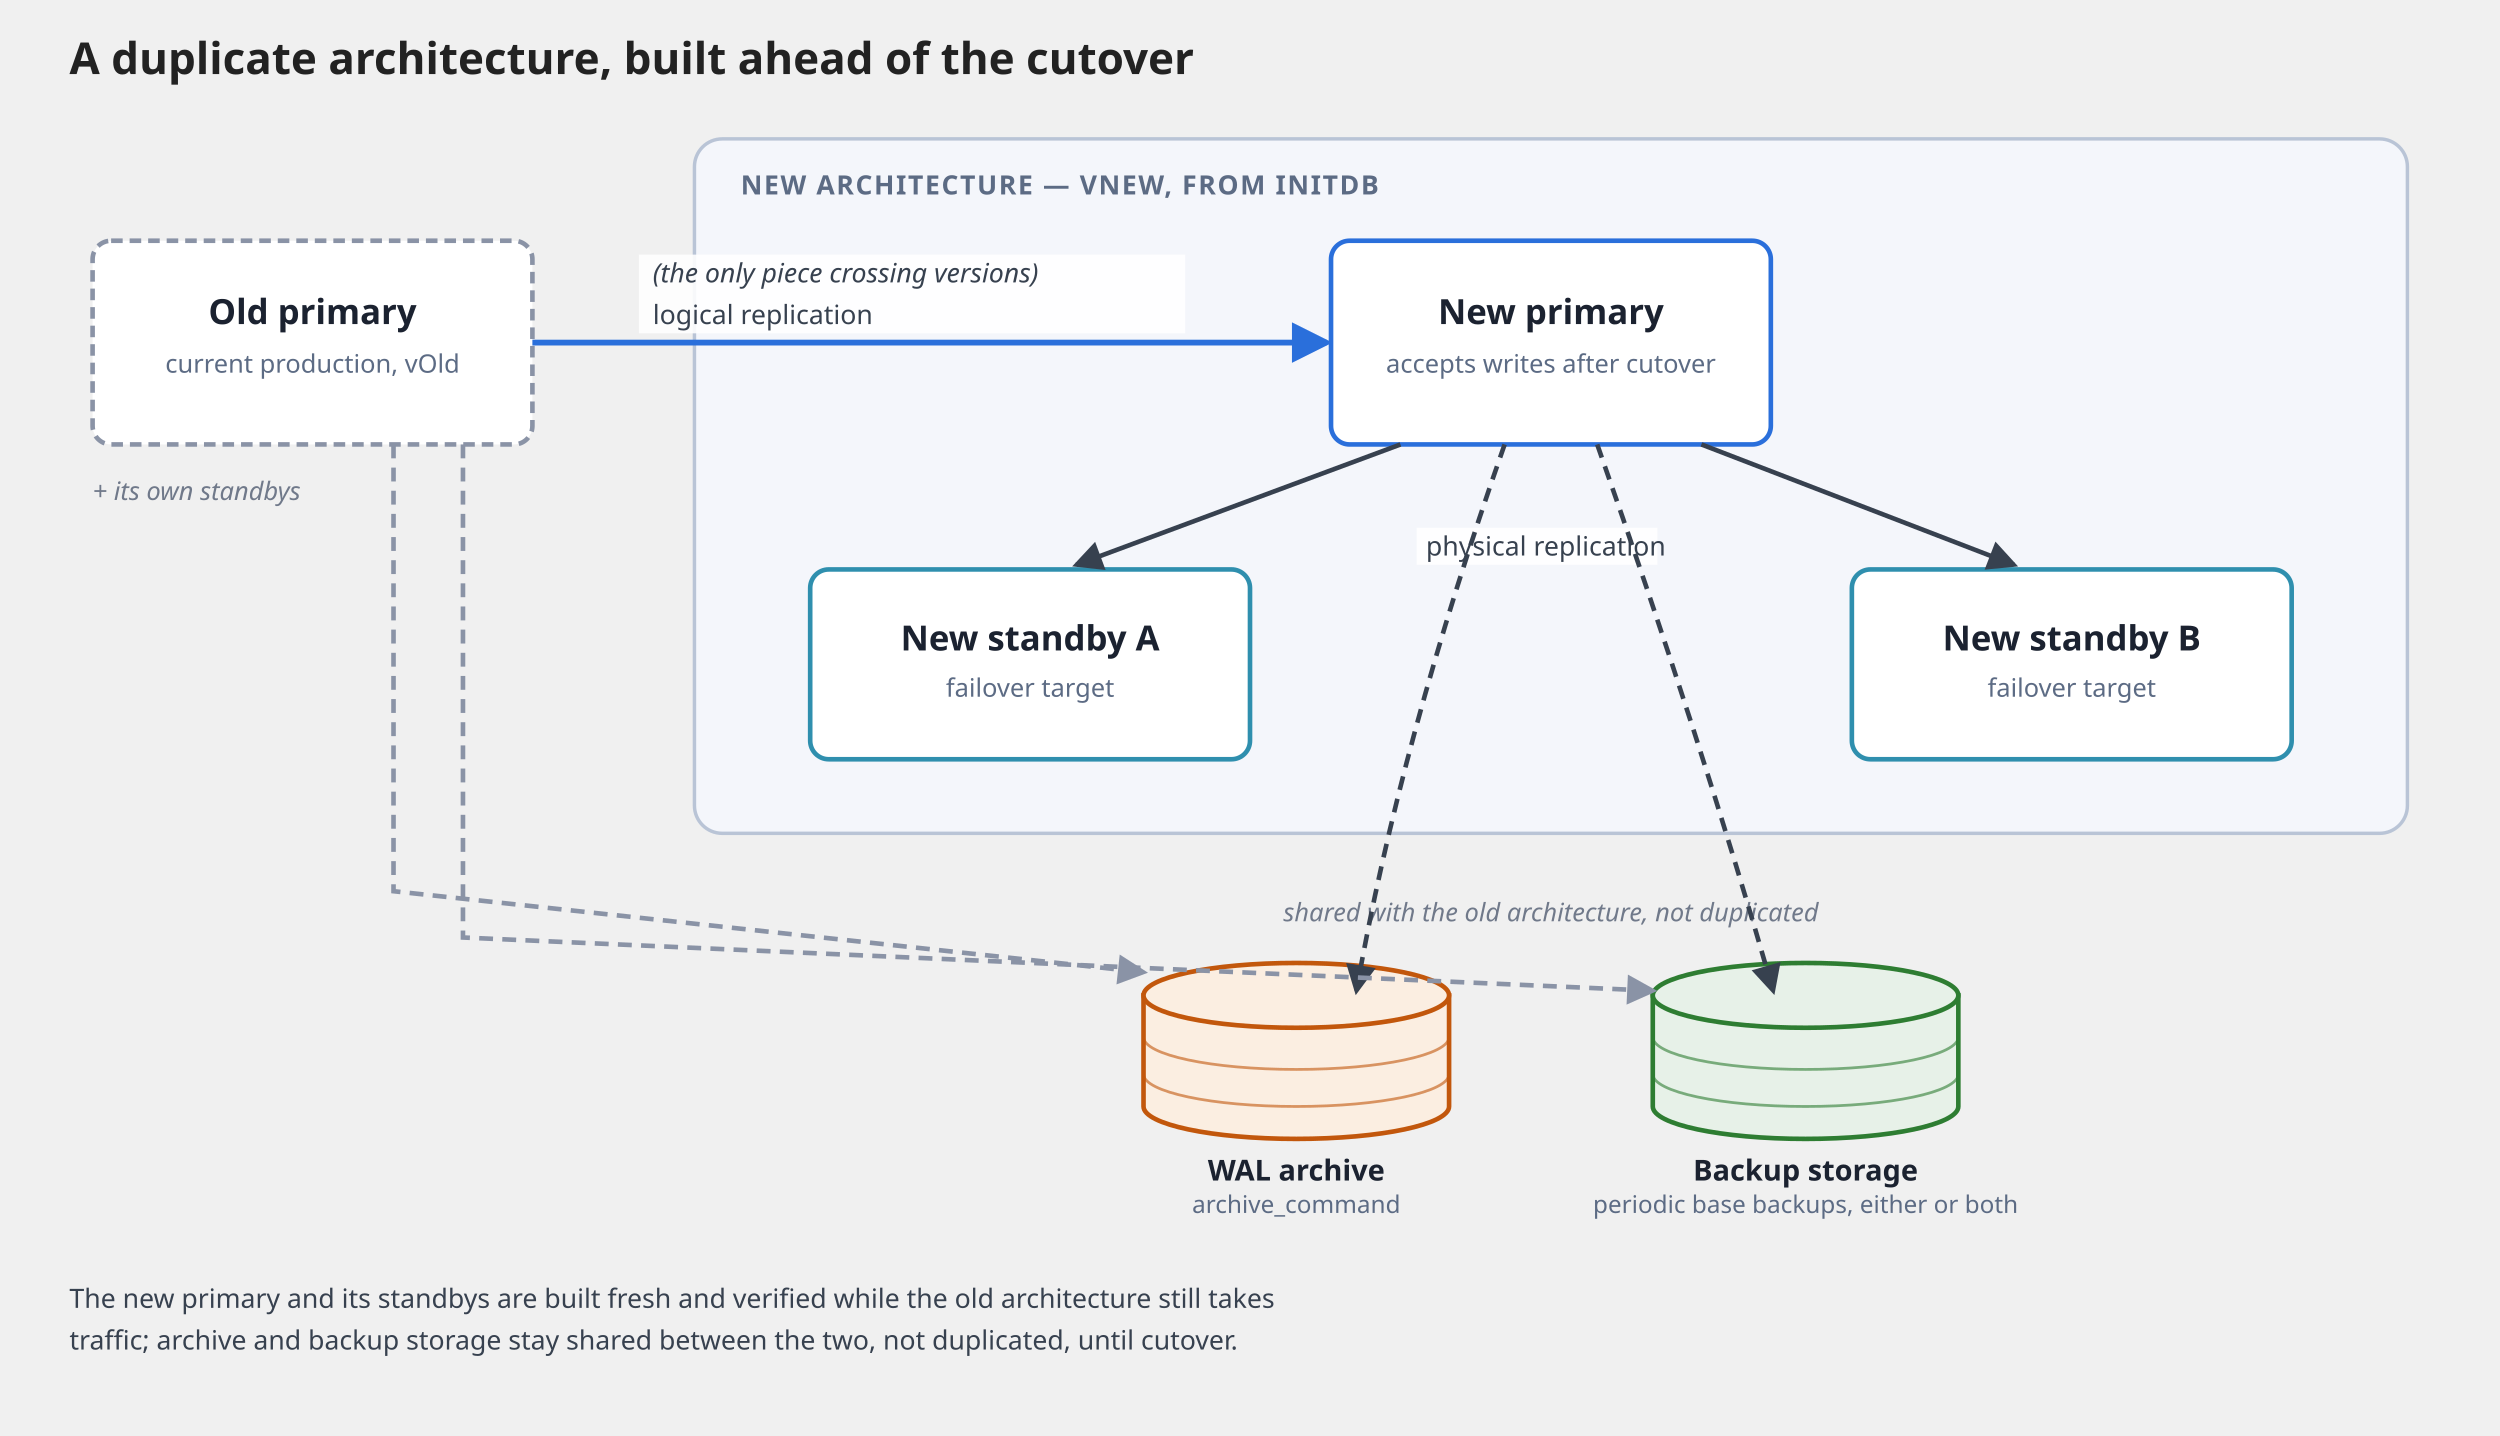
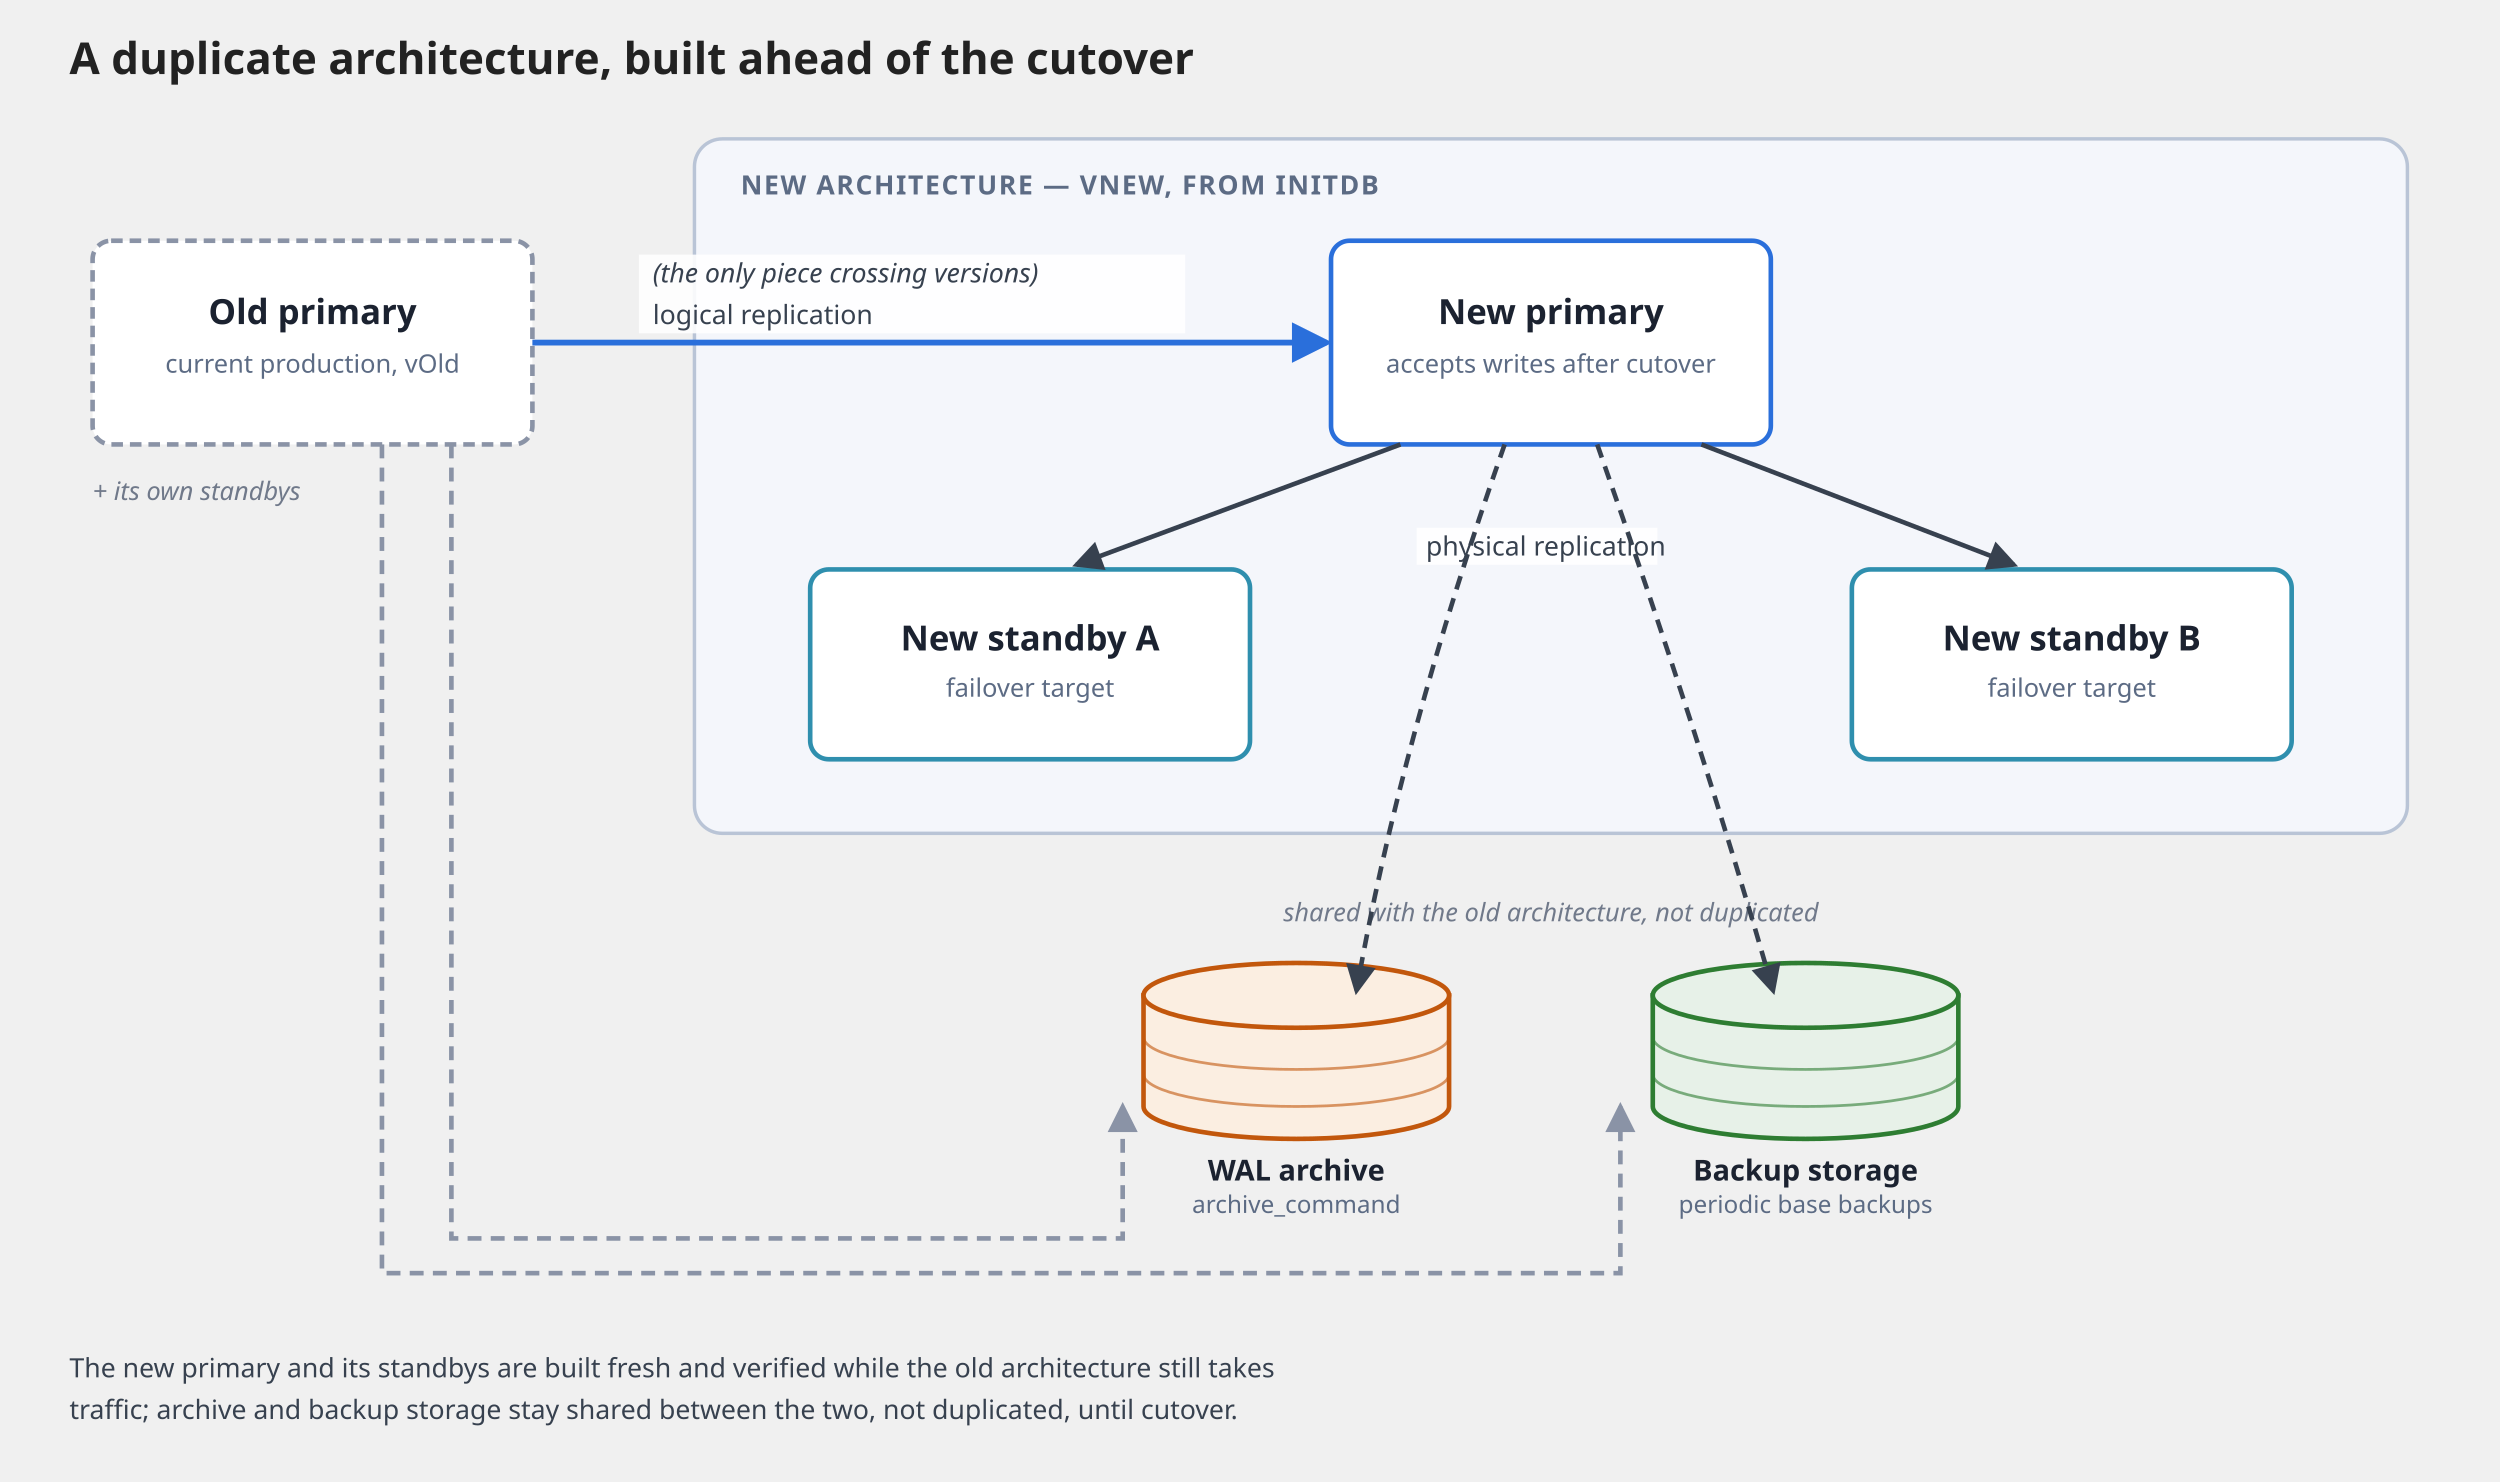
- <svg xmlns="http://www.w3.org/2000/svg" viewBox="0 0 1080 620" role="img" aria-label="A duplicate architecture, built ahead of the cutover. The old primary, current production, feeds a brand new architecture through logical replication, which is the only piece that crosses the major-version boundary. Inside the new architecture, built on the new major version from initdb: a new primary, physical-replicating to its own new standby A and standby B exactly as the old primary did. Below, shared with the old architecture rather than duplicated: a WAL archive and backup storage, fed by both the old and the new primary, independent targets a deployment may keep either or both of. Cutover is a traffic switch onto an already-whole architecture, not a rebuild started after the fact.">
+ <svg xmlns="http://www.w3.org/2000/svg" viewBox="0 0 1080 640" role="img" aria-label="A duplicate architecture, built ahead of the cutover. The old primary, current production, feeds a brand new architecture through logical replication, which is the only piece that crosses the major-version boundary. Inside the new architecture, built on the new major version from initdb: a new primary, physical-replicating to its own new standby A and standby B exactly as the old primary did. Below, shared with the old architecture rather than duplicated: a WAL archive and backup storage, fed by both the old and the new primary, independent targets a deployment may keep either or both of. Cutover is a traffic switch onto an already-whole architecture, not a rebuild started after the fact.">
  <style>
    text { font-family: system-ui, sans-serif; fill: #222; }
    .title { font-size: 19px; font-weight: 700; }
    .zone { fill: #f4f6fb; stroke: #b9c4d6; stroke-width: 1.5; }
    .zone-label { font-size: 11.5px; font-weight: 700; letter-spacing: 0.06em; fill: #5c6b84; }
    .node { fill: #fff; stroke-width: 2; }
    .node-old { stroke: #8a93a6; stroke-dasharray: 5 3; }
    .node-primary { stroke: #2a6fdb; }
    .node-standby { stroke: #2f8fae; }
    .node-title { font-size: 15px; font-weight: 700; fill: #1b2230; }
    .node-sub { font-size: 11px; fill: #5c6b84; }
    .note { font-size: 11px; font-style: italic; fill: #70798a; }
    .disk-archive { fill: #fbeee1; stroke: #c2570c; stroke-width: 2; }
    .disk-backup { fill: #e7f1e8; stroke: #2e7d32; stroke-width: 2; }
    .disk-line-archive { fill: none; stroke: #c2570c; stroke-width: 1.2; opacity: 0.6; }
    .disk-line-backup { fill: none; stroke: #2e7d32; stroke-width: 1.2; opacity: 0.6; }
    .icon-label { font-size: 12.5px; font-weight: 700; fill: #1b2230; }
    .icon-sub { font-size: 10.5px; fill: #5c6b84; }
    .lr { stroke: #2a6fdb; stroke-width: 2.5; fill: none; marker-end: url(#m1); }
    .pr { stroke: #37414f; stroke-width: 2; fill: none; marker-end: url(#m2); }
    .dr { stroke: #37414f; stroke-width: 2; fill: none; stroke-dasharray: 6 4; marker-end: url(#m2); }
    .dro { stroke: #8a93a6; stroke-width: 2; fill: none; stroke-dasharray: 6 4; marker-end: url(#m3); }
    .lbl { font-size: 11.5px; fill: #37414f; }
    .lblbg { fill: #fff; opacity: 0.88; }
    @media (prefers-color-scheme: dark) {
      text { fill: #e8e8e8; }
      .zone { fill: #1b2130; stroke: #4a5873; } .zone-label { fill: #9aa8c2; }
      .node { fill: #1d2129; } .node-old { stroke: #7b8599; }
      .node-primary { stroke: #6ea8ff; } .node-standby { stroke: #5fb8d6; }
      .node-title { fill: #f0f0f0; } .node-sub { fill: #aab2c2; } .note { fill: #8b94a6; }
      .disk-archive { fill: #3a2a1d; stroke: #ff9a57; } .disk-backup { fill: #1f3322; stroke: #66bb6a; }
      .disk-line-archive { stroke: #ff9a57; } .disk-line-backup { stroke: #66bb6a; }
      .icon-label { fill: #f0f0f0; } .icon-sub { fill: #aab2c2; }
      .lr { stroke: #6ea8ff; } .pr { stroke: #c3cadb; } .dr { stroke: #c3cadb; } .dro { stroke: #7b8599; }
      .lbl { fill: #c3cadb; } .lblbg { fill: #15181e; }
    }
  </style>
  <defs>
    <marker id="m1" viewBox="0 0 10 10" refX="8.5" refY="5" markerWidth="7" markerHeight="7" orient="auto">
      <path d="M0 0L10 5L0 10z" fill="#2a6fdb" />
    </marker>
    <marker id="m2" viewBox="0 0 10 10" refX="8.5" refY="5" markerWidth="6.5" markerHeight="6.5" orient="auto">
      <path d="M0 0L10 5L0 10z" fill="#37414f" />
    </marker>
    <marker id="m3" viewBox="0 0 10 10" refX="8.5" refY="5" markerWidth="6.5" markerHeight="6.5" orient="auto">
      <path d="M0 0L10 5L0 10z" fill="#8a93a6" />
    </marker>
  </defs>
  <text class="title" x="30" y="32">A duplicate architecture, built ahead of the cutover</text>
  <rect class="node node-old" x="40" y="104" width="190" height="88" rx="8" />
  <text class="node-title" x="135" y="140" text-anchor="middle">Old primary</text>
  <text class="node-sub" x="135" y="161" text-anchor="middle">current production, vOld</text>
  <text class="note" x="40" y="216">+ its own standbys</text>
  <rect class="zone" x="300" y="60" width="740" height="300" rx="12" />
  <text class="zone-label" x="320" y="84">NEW ARCHITECTURE — VNEW, FROM INITDB</text>
  <rect class="node node-primary" x="575" y="104" width="190" height="88" rx="8" />
  <text class="node-title" x="670" y="140" text-anchor="middle">New primary</text>
  <text class="node-sub" x="670" y="161" text-anchor="middle">accepts writes after cutover</text>
  <rect class="node node-standby" x="350" y="246" width="190" height="82" rx="8" />
  <text class="node-title" x="445" y="281" text-anchor="middle">New standby A</text>
  <text class="node-sub" x="445" y="301" text-anchor="middle">failover target</text>
  <rect class="node node-standby" x="800" y="246" width="190" height="82" rx="8" />
  <text class="node-title" x="895" y="281" text-anchor="middle">New standby B</text>
  <text class="node-sub" x="895" y="301" text-anchor="middle">failover target</text>
  <text class="note" x="670" y="398" text-anchor="middle">shared with the old architecture, not duplicated</text>
  <path class="disk-archive" d="M494 430 L494 478 A66 14 0 0 0 626 478 L626 430 Z" />
  <path class="disk-line-archive" d="M494 448 A66 14 0 0 0 626 448" />
  <path class="disk-line-archive" d="M494 464 A66 14 0 0 0 626 464" />
  <ellipse class="disk-archive" cx="560" cy="430" rx="66" ry="14" />
  <text class="icon-label" x="560" y="510" text-anchor="middle">WAL archive</text>
  <text class="icon-sub" x="560" y="524" text-anchor="middle">archive_command</text>
  <path class="disk-backup" d="M714 430 L714 478 A66 14 0 0 0 846 478 L846 430 Z" />
  <path class="disk-line-backup" d="M714 448 A66 14 0 0 0 846 448" />
  <path class="disk-line-backup" d="M714 464 A66 14 0 0 0 846 464" />
  <ellipse class="disk-backup" cx="780" cy="430" rx="66" ry="14" />
  <text class="icon-label" x="780" y="510" text-anchor="middle">Backup storage</text>
-   <text class="icon-sub" x="780" y="524" text-anchor="middle">periodic base backups, either or both</text>
+   <text class="icon-sub" x="780" y="524" text-anchor="middle">periodic base backups</text>
  <path class="lr" d="M230 148 L573 148" />
  <rect class="lblbg" x="276" y="110" width="236" height="34" />
  <text class="lbl" x="282" y="140">logical replication</text>
  <text class="lbl" x="282" y="122" font-size="10" font-style="italic">(the only piece crossing versions)</text>
  <path class="pr" d="M605 192 L465 244" />
  <path class="pr" d="M735 192 L870 244" />
  <rect class="lblbg" x="612" y="228" width="104" height="16" />
  <text class="lbl" x="616" y="240">physical replication</text>
  <path class="dr" d="M650 192 Q 605 320 586 428" />
  <path class="dr" d="M690 192 Q 735 320 766 428" />
-   <path class="dro" d="M170 192 L170 385 L494 420" />
-   <path class="dro" d="M200 192 L200 405 L714 428" />
-   <text class="lbl" x="30" y="565">The new primary and its standbys are built fresh and verified while the old architecture still takes</text>
-   <text class="lbl" x="30" y="583">traffic; archive and backup storage stay shared between the two, not duplicated, until cutover.</text>
+   <path class="dro" d="M195 192 L195 535 L485 535 L485 478" />
+   <path class="dro" d="M165 192 L165 550 L700 550 L700 478" />
+   <text class="lbl" x="30" y="595">The new primary and its standbys are built fresh and verified while the old architecture still takes</text>
+   <text class="lbl" x="30" y="613">traffic; archive and backup storage stay shared between the two, not duplicated, until cutover.</text>
</svg>
